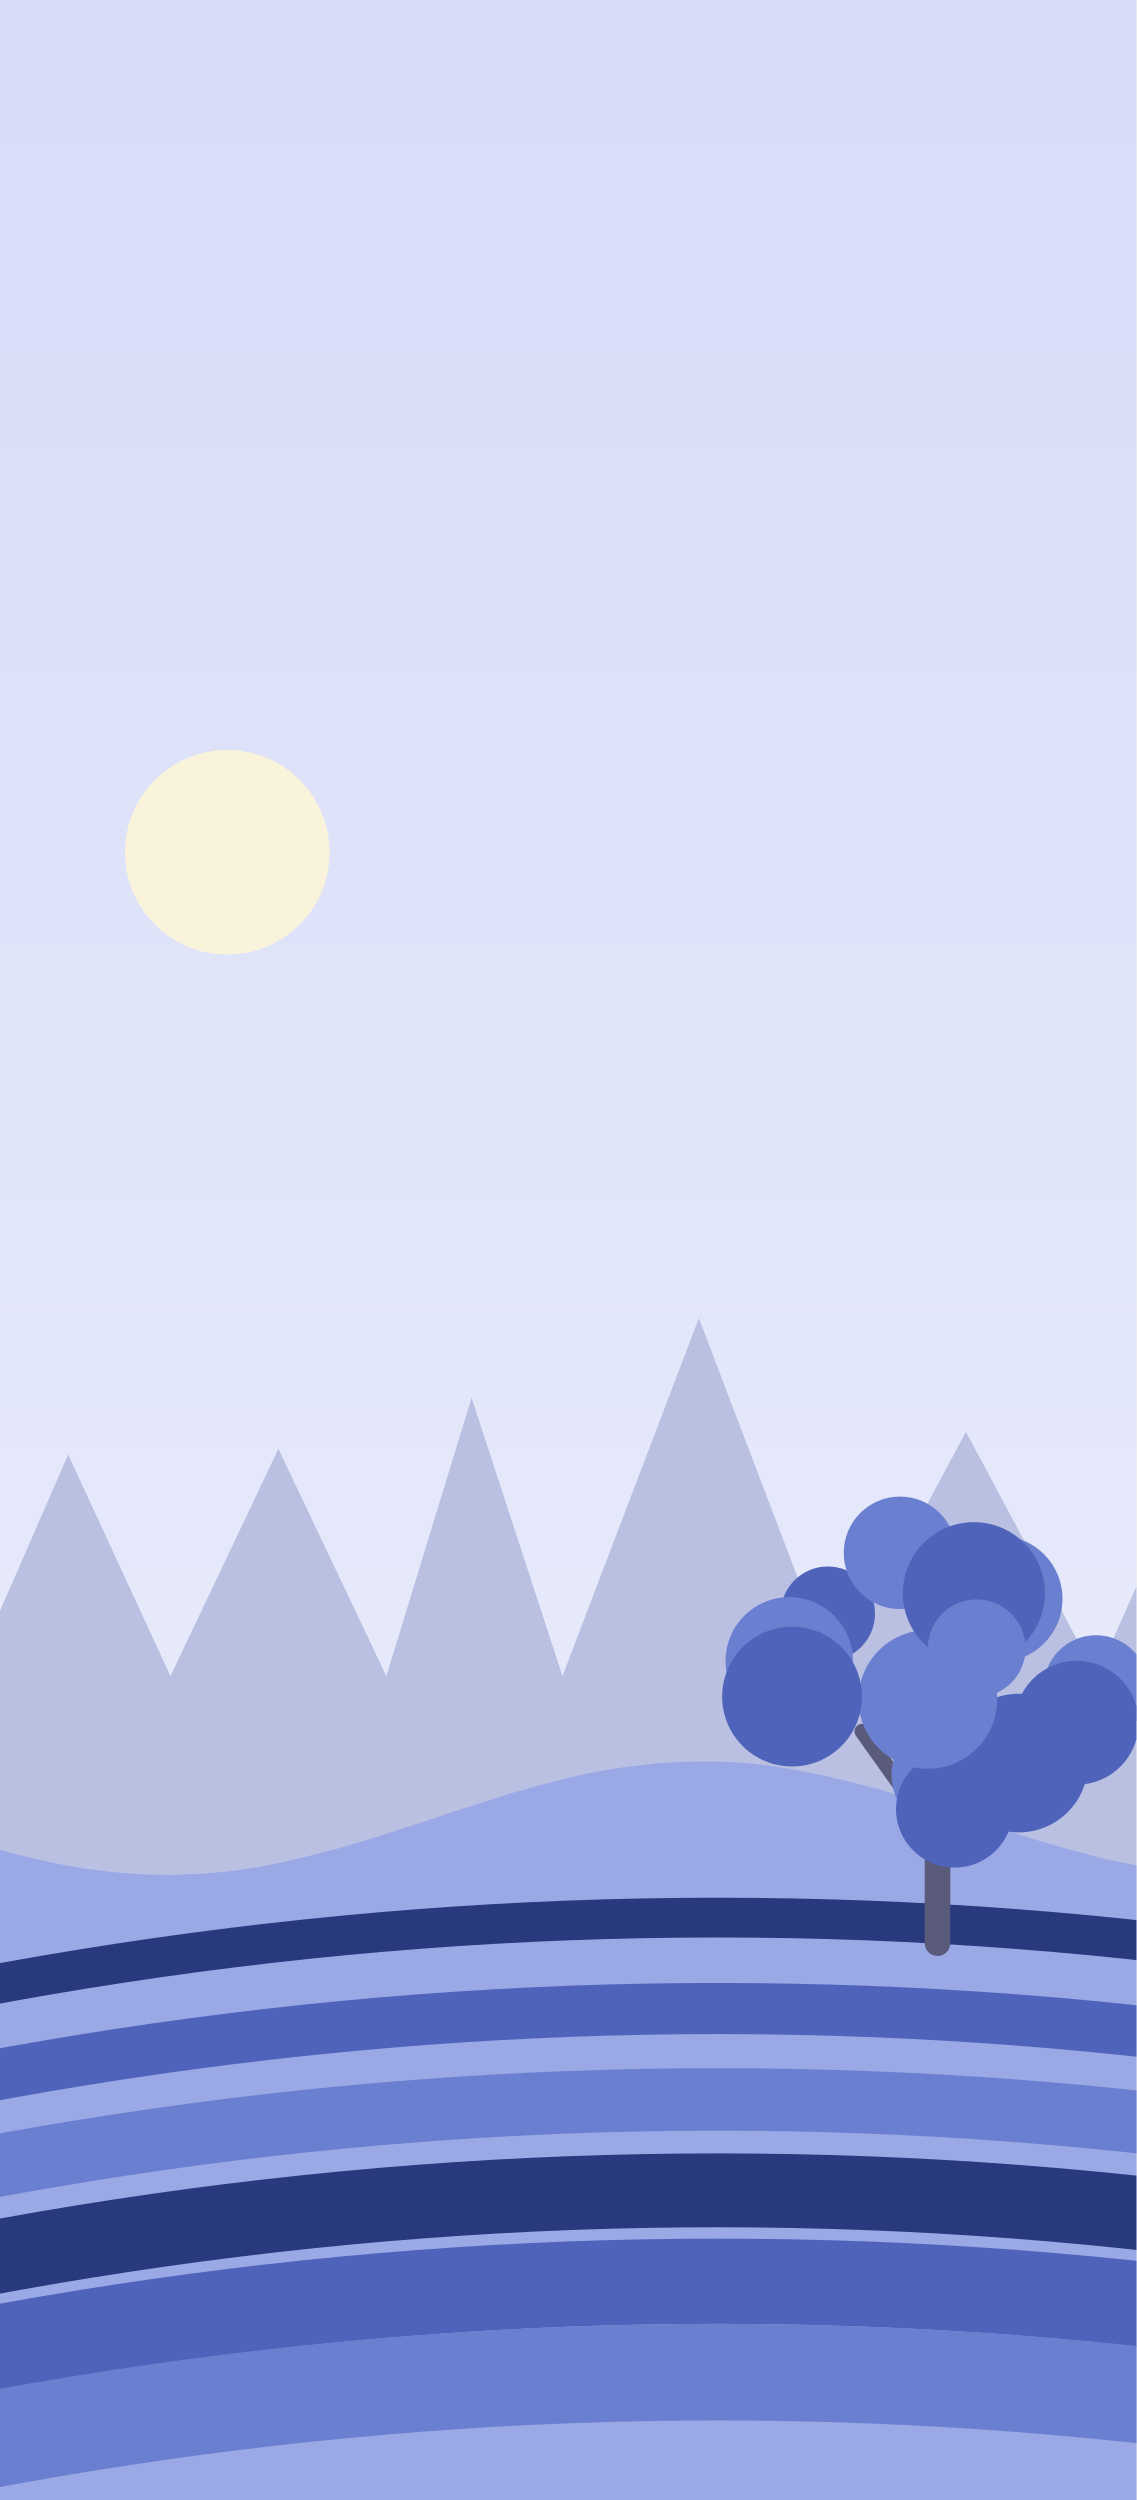
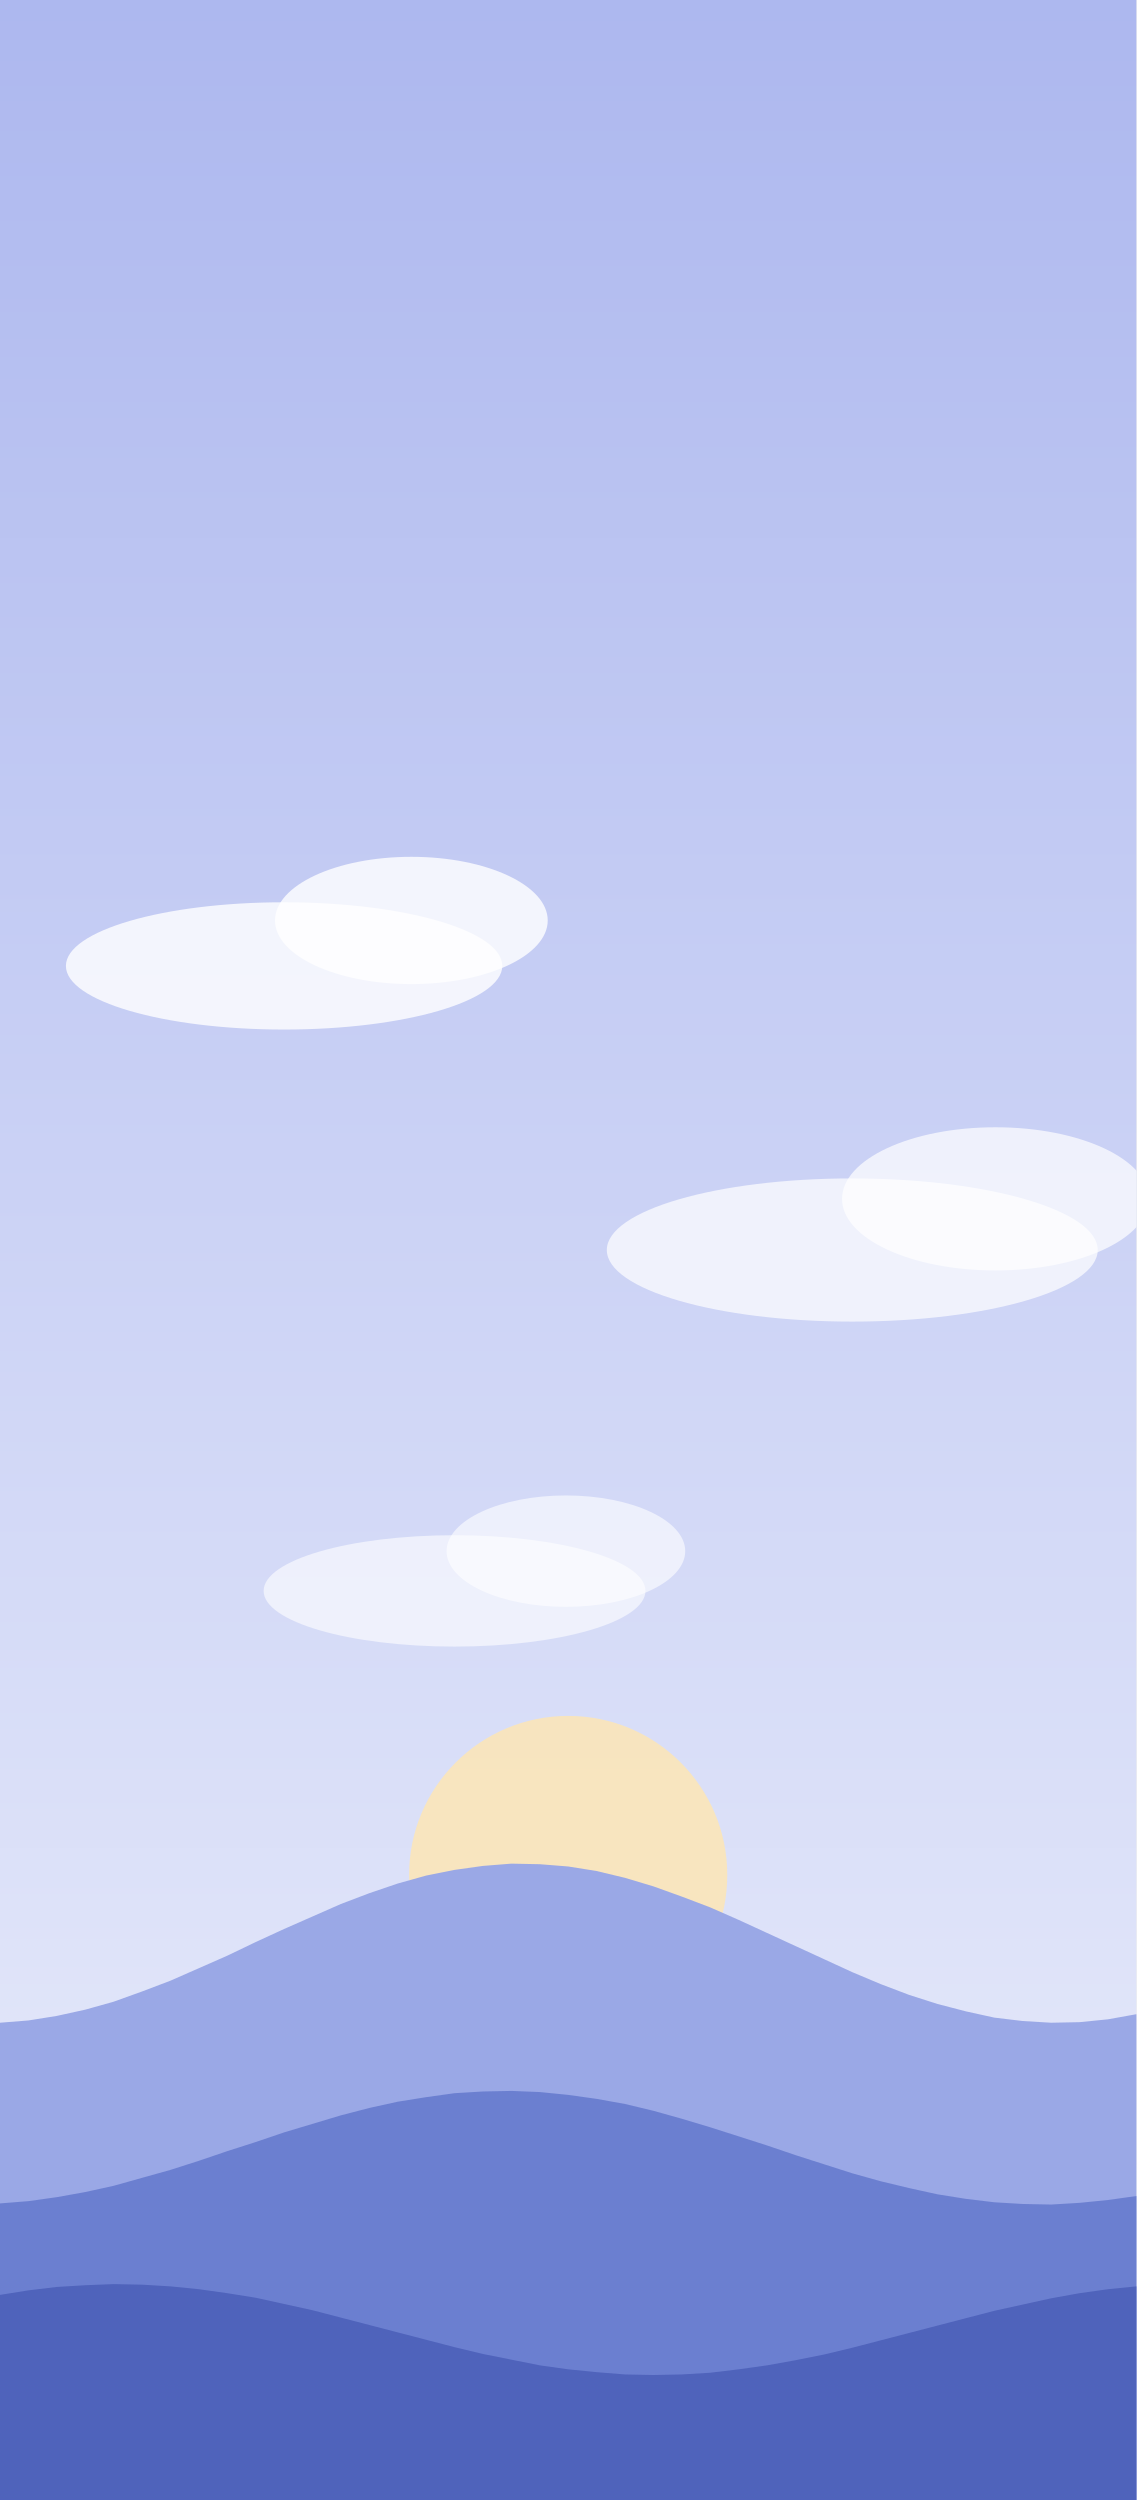
<svg xmlns="http://www.w3.org/2000/svg" viewBox="0 -80 200 440" preserveAspectRatio="xMidYMax slice">
  <defs>
-     <linearGradient id="g26" x1="0" y1="0" x2="0" y2="1">
-       <stop offset="0" stop-color="#d5dbf7" />
-       <stop offset="1" stop-color="#eef0fc" />
+     <linearGradient id="g34" x1="0" y1="0" x2="0" y2="1">
+       <stop offset="0" stop-color="#aab5ee" />
+       <stop offset="1" stop-color="#eceffc" />
    </linearGradient>
  </defs>
-   <rect y="-100" width="200" height="460" fill="url(#g26)" />
-   <circle cx="40" cy="70" r="18" fill="#fff6d6" opacity="0.85" />
-   <path d="M-5 360 L-5 215 L12 176 L30 215 L49 175 L68 215 L83 166 L99 215 L123 152 L147 215 L170 172 L193 215 L213 170 L233 215 L205 360Z" fill="#b9c0e1" opacity="1" />
-   <path d="M-5 360 L-5 240 L-5 244.2 L0 245.6 L5 246.9 L10 248.0 L15 248.9 L20 249.5 L25 249.9 L30 250.0 L35 249.8 L40 249.4 L45 248.7 L50 247.7 L55 246.5 L60 245.2 L65 243.7 L70 242.1 L75 240.5 L80 238.8 L85 237.2 L90 235.6 L95 234.2 L100 232.9 L105 231.8 L110 231.0 L115 230.4 L120 230.1 L125 230.0 L130 230.2 L135 230.7 L140 231.5 L145 232.5 L150 233.7 L155 235.0 L160 236.5 L165 238.1 L170 239.8 L175 241.5 L180 243.1 L185 244.6 L190 246.0 L195 247.3 L200 248.3 L205 249.1 L205 360Z" fill="#9aa8e6" opacity="1" />
-   <path d="M-5 270 Q100 250 205 262" stroke="#28397e" stroke-width="7" fill="none" stroke-linecap="round" />
-   <path d="M-5 286 Q100 266 205 278" stroke="#4f63bb" stroke-width="9" fill="none" stroke-linecap="round" />
-   <path d="M-5 302 Q100 282 205 294" stroke="#6b7fd0" stroke-width="11" fill="none" stroke-linecap="round" />
-   <path d="M-5 318 Q100 298 205 310" stroke="#28397e" stroke-width="13" fill="none" stroke-linecap="round" />
-   <path d="M-5 334 Q100 314 205 326" stroke="#4f63bb" stroke-width="15" fill="none" stroke-linecap="round" />
-   <path d="M-5 350 Q100 330 205 342" stroke="#6b7fd0" stroke-width="17" fill="none" stroke-linecap="round" />
-   <path d="M165 262 L165 239.23" stroke="#5a5a7a" stroke-width="4.5" stroke-linecap="round" />
-   <path d="M165 243.37 L151.752 224.74" transform="translate(0,0)" stroke="#5a5a7a" stroke-width="2.7" stroke-linecap="round" fill="none" />
-   <path d="M165 243.37 L178.248 225.568" stroke="#5a5a7a" stroke-width="2.7" stroke-linecap="round" />
-   <circle cx="166.7" cy="232.4" r="9.8" fill="#6b7fd0" />
-   <circle cx="145.7" cy="204.0" r="8.3" fill="#4f63bb" />
-   <circle cx="192.9" cy="217.0" r="9.2" fill="#6b7fd0" />
-   <circle cx="168.0" cy="238.4" r="10.3" fill="#4f63bb" />
-   <circle cx="175.9" cy="201.4" r="11.1" fill="#6b7fd0" />
-   <circle cx="179.3" cy="230.3" r="12.2" fill="#4f63bb" />
-   <circle cx="138.9" cy="212.3" r="11.2" fill="#6b7fd0" />
-   <circle cx="189.5" cy="223.2" r="10.9" fill="#4f63bb" />
-   <circle cx="163.3" cy="219.1" r="12.2" fill="#6b7fd0" />
-   <circle cx="139.4" cy="218.6" r="12.3" fill="#4f63bb" />
-   <circle cx="158.4" cy="193.3" r="9.9" fill="#6b7fd0" />
-   <circle cx="171.4" cy="200.4" r="12.5" fill="#4f63bb" />
-   <circle cx="171.9" cy="210.1" r="8.6" fill="#6b7fd0" />
+   <rect y="-100" width="200" height="460" fill="url(#g34)" />
+   <ellipse cx="50" cy="90" rx="38.4" ry="11.2" fill="#fff" opacity="0.8" />
+   <ellipse cx="72.4" cy="82.0" rx="24.0" ry="11.2" fill="#fff" opacity="0.8" />
+   <ellipse cx="150" cy="140" rx="43.2" ry="12.6" fill="#fff" opacity="0.7" />
+   <ellipse cx="175.2" cy="131.0" rx="27.0" ry="12.6" fill="#fff" opacity="0.7" />
+   <ellipse cx="80" cy="200" rx="33.6" ry="9.8" fill="#fff" opacity="0.6" />
+   <ellipse cx="99.6" cy="193.0" rx="21.0" ry="9.8" fill="#fff" opacity="0.6" />
+   <circle cx="100" cy="250" r="28" fill="#ffe6b0" opacity="0.8" />
+   <path d="M-5 360 L-5 262 L-5 276.0 L0 276.0 L5 275.6 L10 274.8 L15 273.7 L20 272.3 L25 270.5 L30 268.6 L35 266.4 L40 264.2 L45 261.8 L50 259.5 L55 257.3 L60 255.1 L65 253.2 L70 251.5 L75 250.1 L80 249.1 L85 248.4 L90 248.0 L95 248.1 L100 248.5 L105 249.3 L110 250.5 L115 252.0 L120 253.8 L125 255.7 L130 257.9 L135 260.2 L140 262.5 L145 264.8 L150 267.1 L155 269.2 L160 271.1 L165 272.7 L170 274.0 L175 275.1 L180 275.7 L185 276.0 L190 275.9 L195 275.4 L200 274.5 L205 273.3 L205 360Z" fill="#9aa8e6" opacity="1" />
+   <path d="M-5 360 L-5 298 L-5 308.0 L0 307.8 L5 307.4 L10 306.7 L15 305.8 L20 304.7 L25 303.3 L30 301.9 L35 300.3 L40 298.6 L45 297.0 L50 295.3 L55 293.8 L60 292.3 L65 291.0 L70 289.9 L75 289.1 L80 288.4 L85 288.1 L90 288.0 L95 288.2 L100 288.7 L105 289.4 L110 290.3 L115 291.5 L120 292.9 L125 294.4 L130 296.0 L135 297.6 L140 299.3 L145 300.9 L150 302.5 L155 303.9 L160 305.1 L165 306.2 L170 307.0 L175 307.6 L180 307.9 L185 308.0 L190 307.7 L195 307.2 L200 306.5 L205 305.5 L205 360Z" fill="#6b7fd0" opacity="1" />
+   <path d="M-5 360 L-5 330 L-5 324.8 L0 323.9 L5 323.1 L10 322.5 L15 322.2 L20 322.0 L25 322.1 L30 322.4 L35 322.9 L40 323.6 L45 324.4 L50 325.5 L55 326.6 L60 327.9 L65 329.2 L70 330.5 L75 331.8 L80 333.1 L85 334.3 L90 335.3 L95 336.3 L100 337.0 L105 337.5 L110 337.9 L115 338.0 L120 337.9 L125 337.6 L130 337.0 L135 336.3 L140 335.4 L145 334.4 L150 333.2 L155 331.9 L160 330.6 L165 329.3 L170 328.0 L175 326.7 L180 325.6 L185 324.5 L190 323.6 L195 322.9 L200 322.4 L205 322.1 L205 360Z" fill="#4f63bb" opacity="1" />
</svg>
